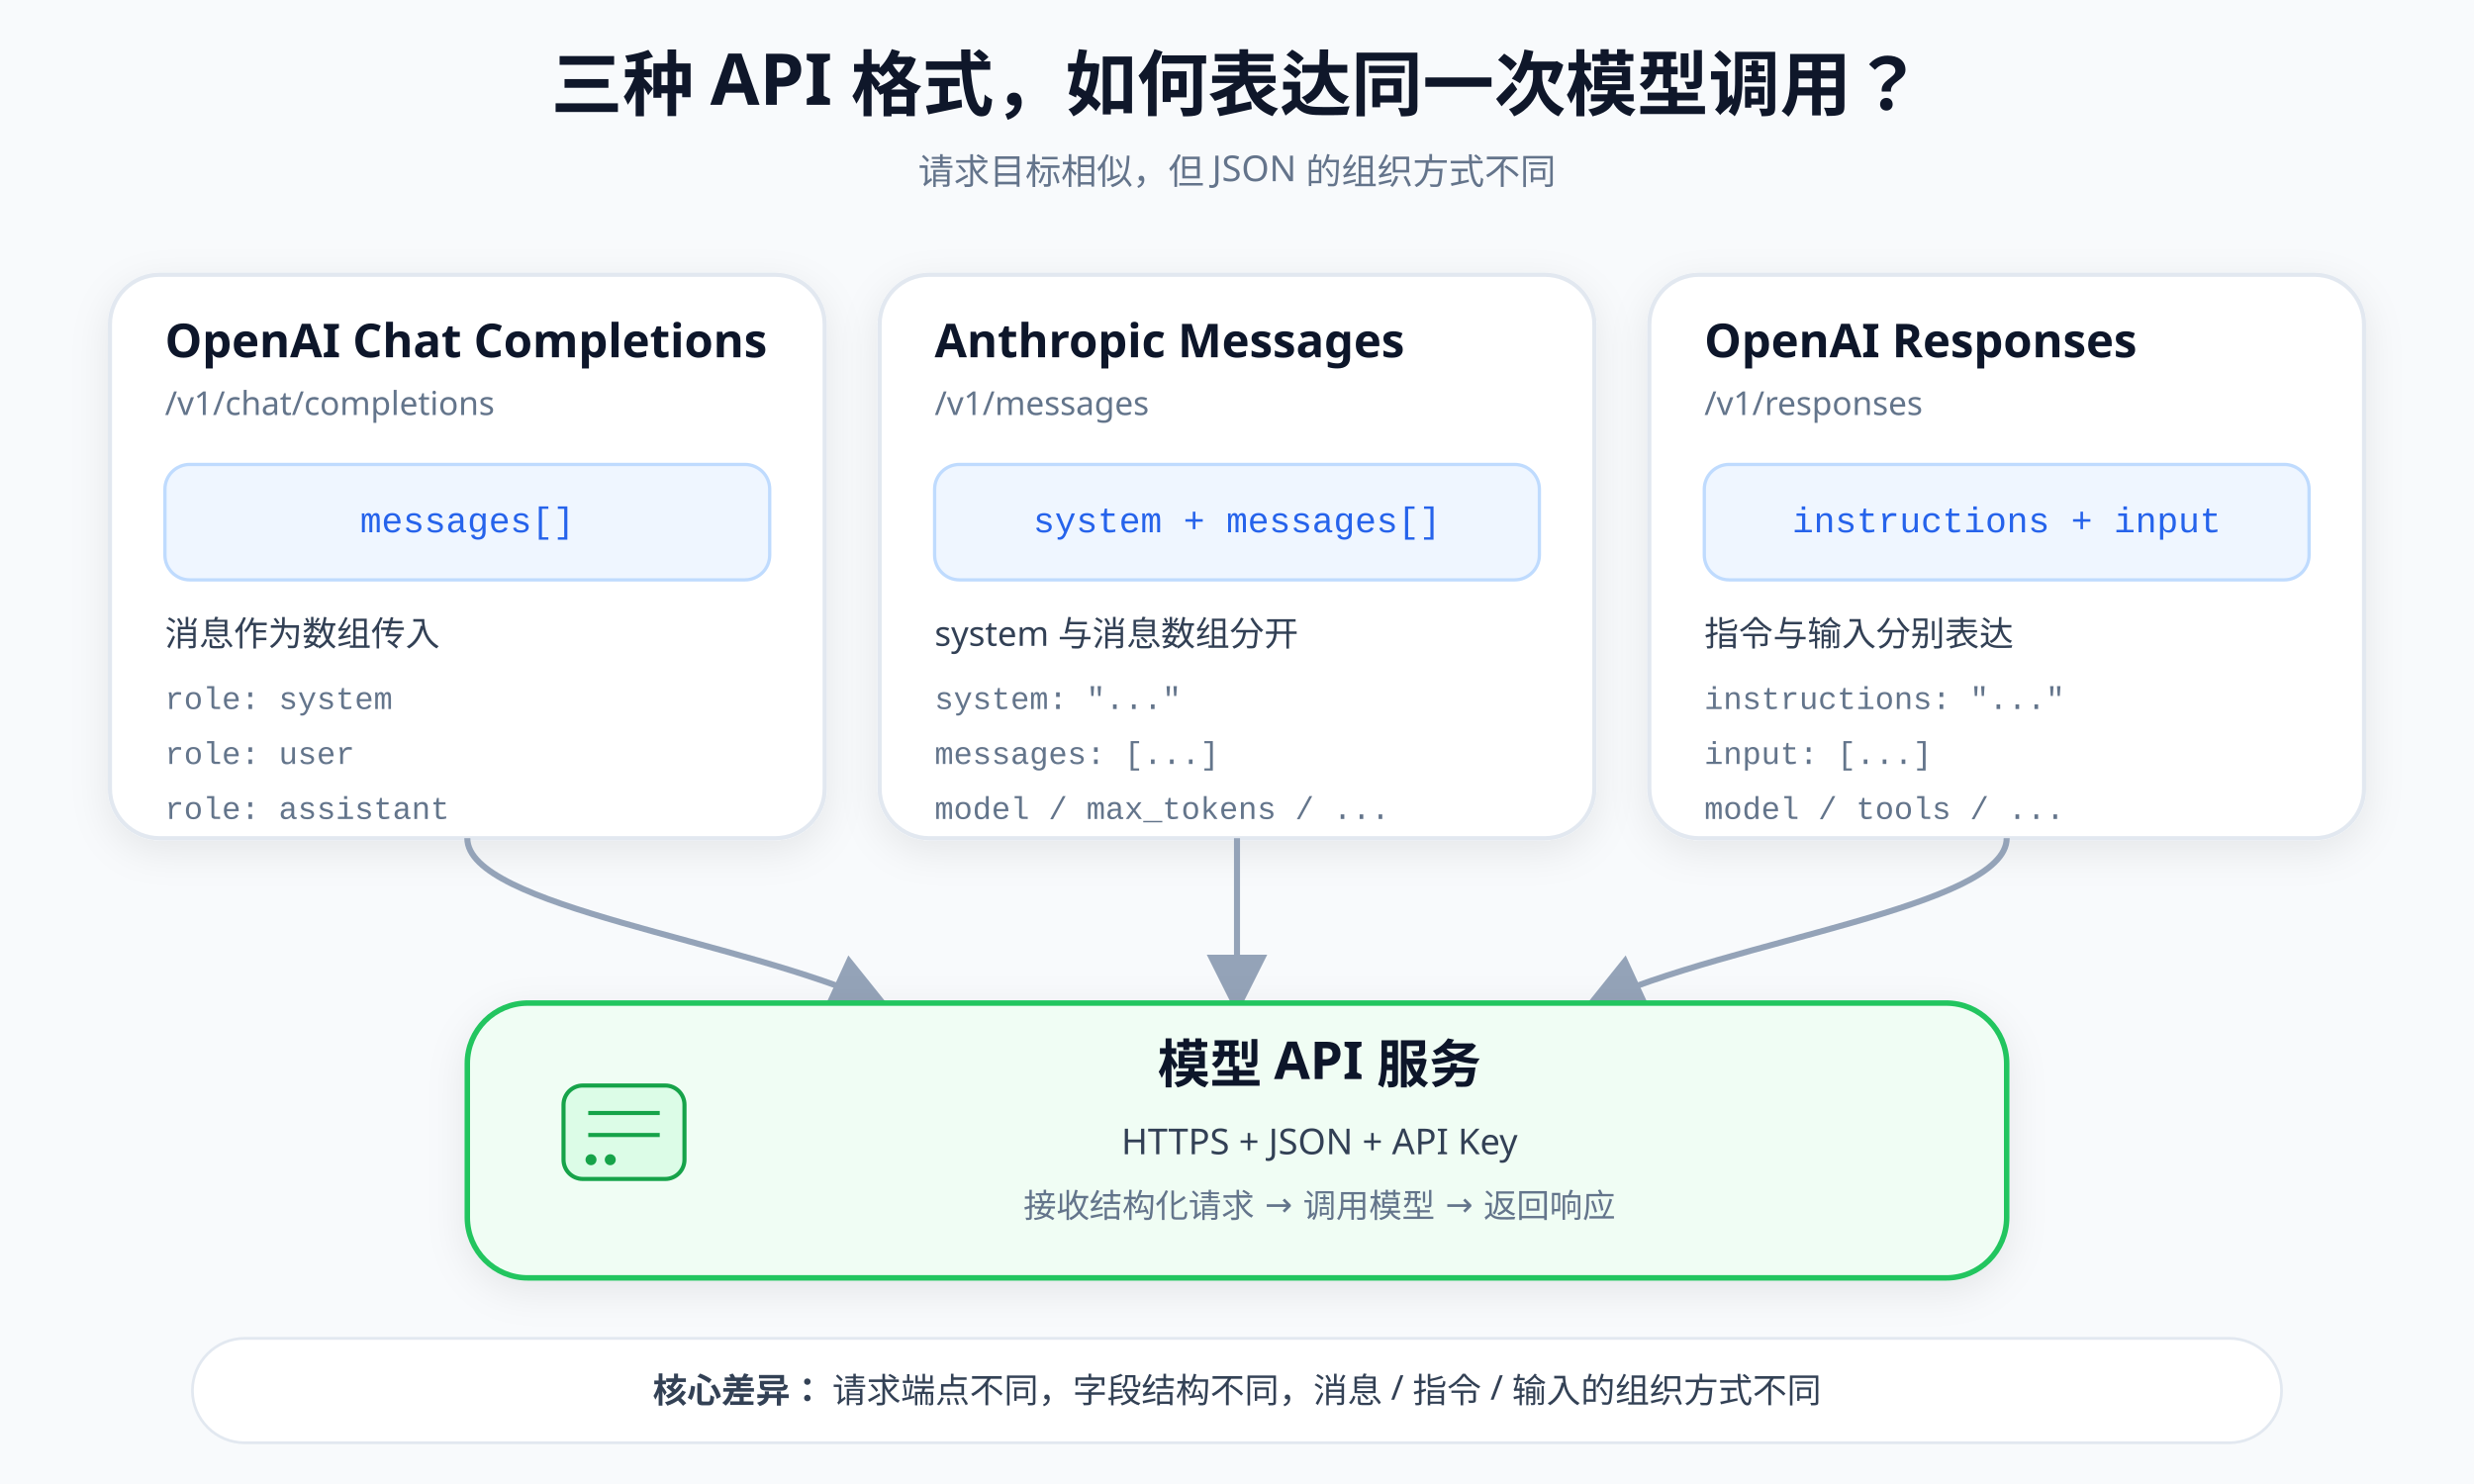
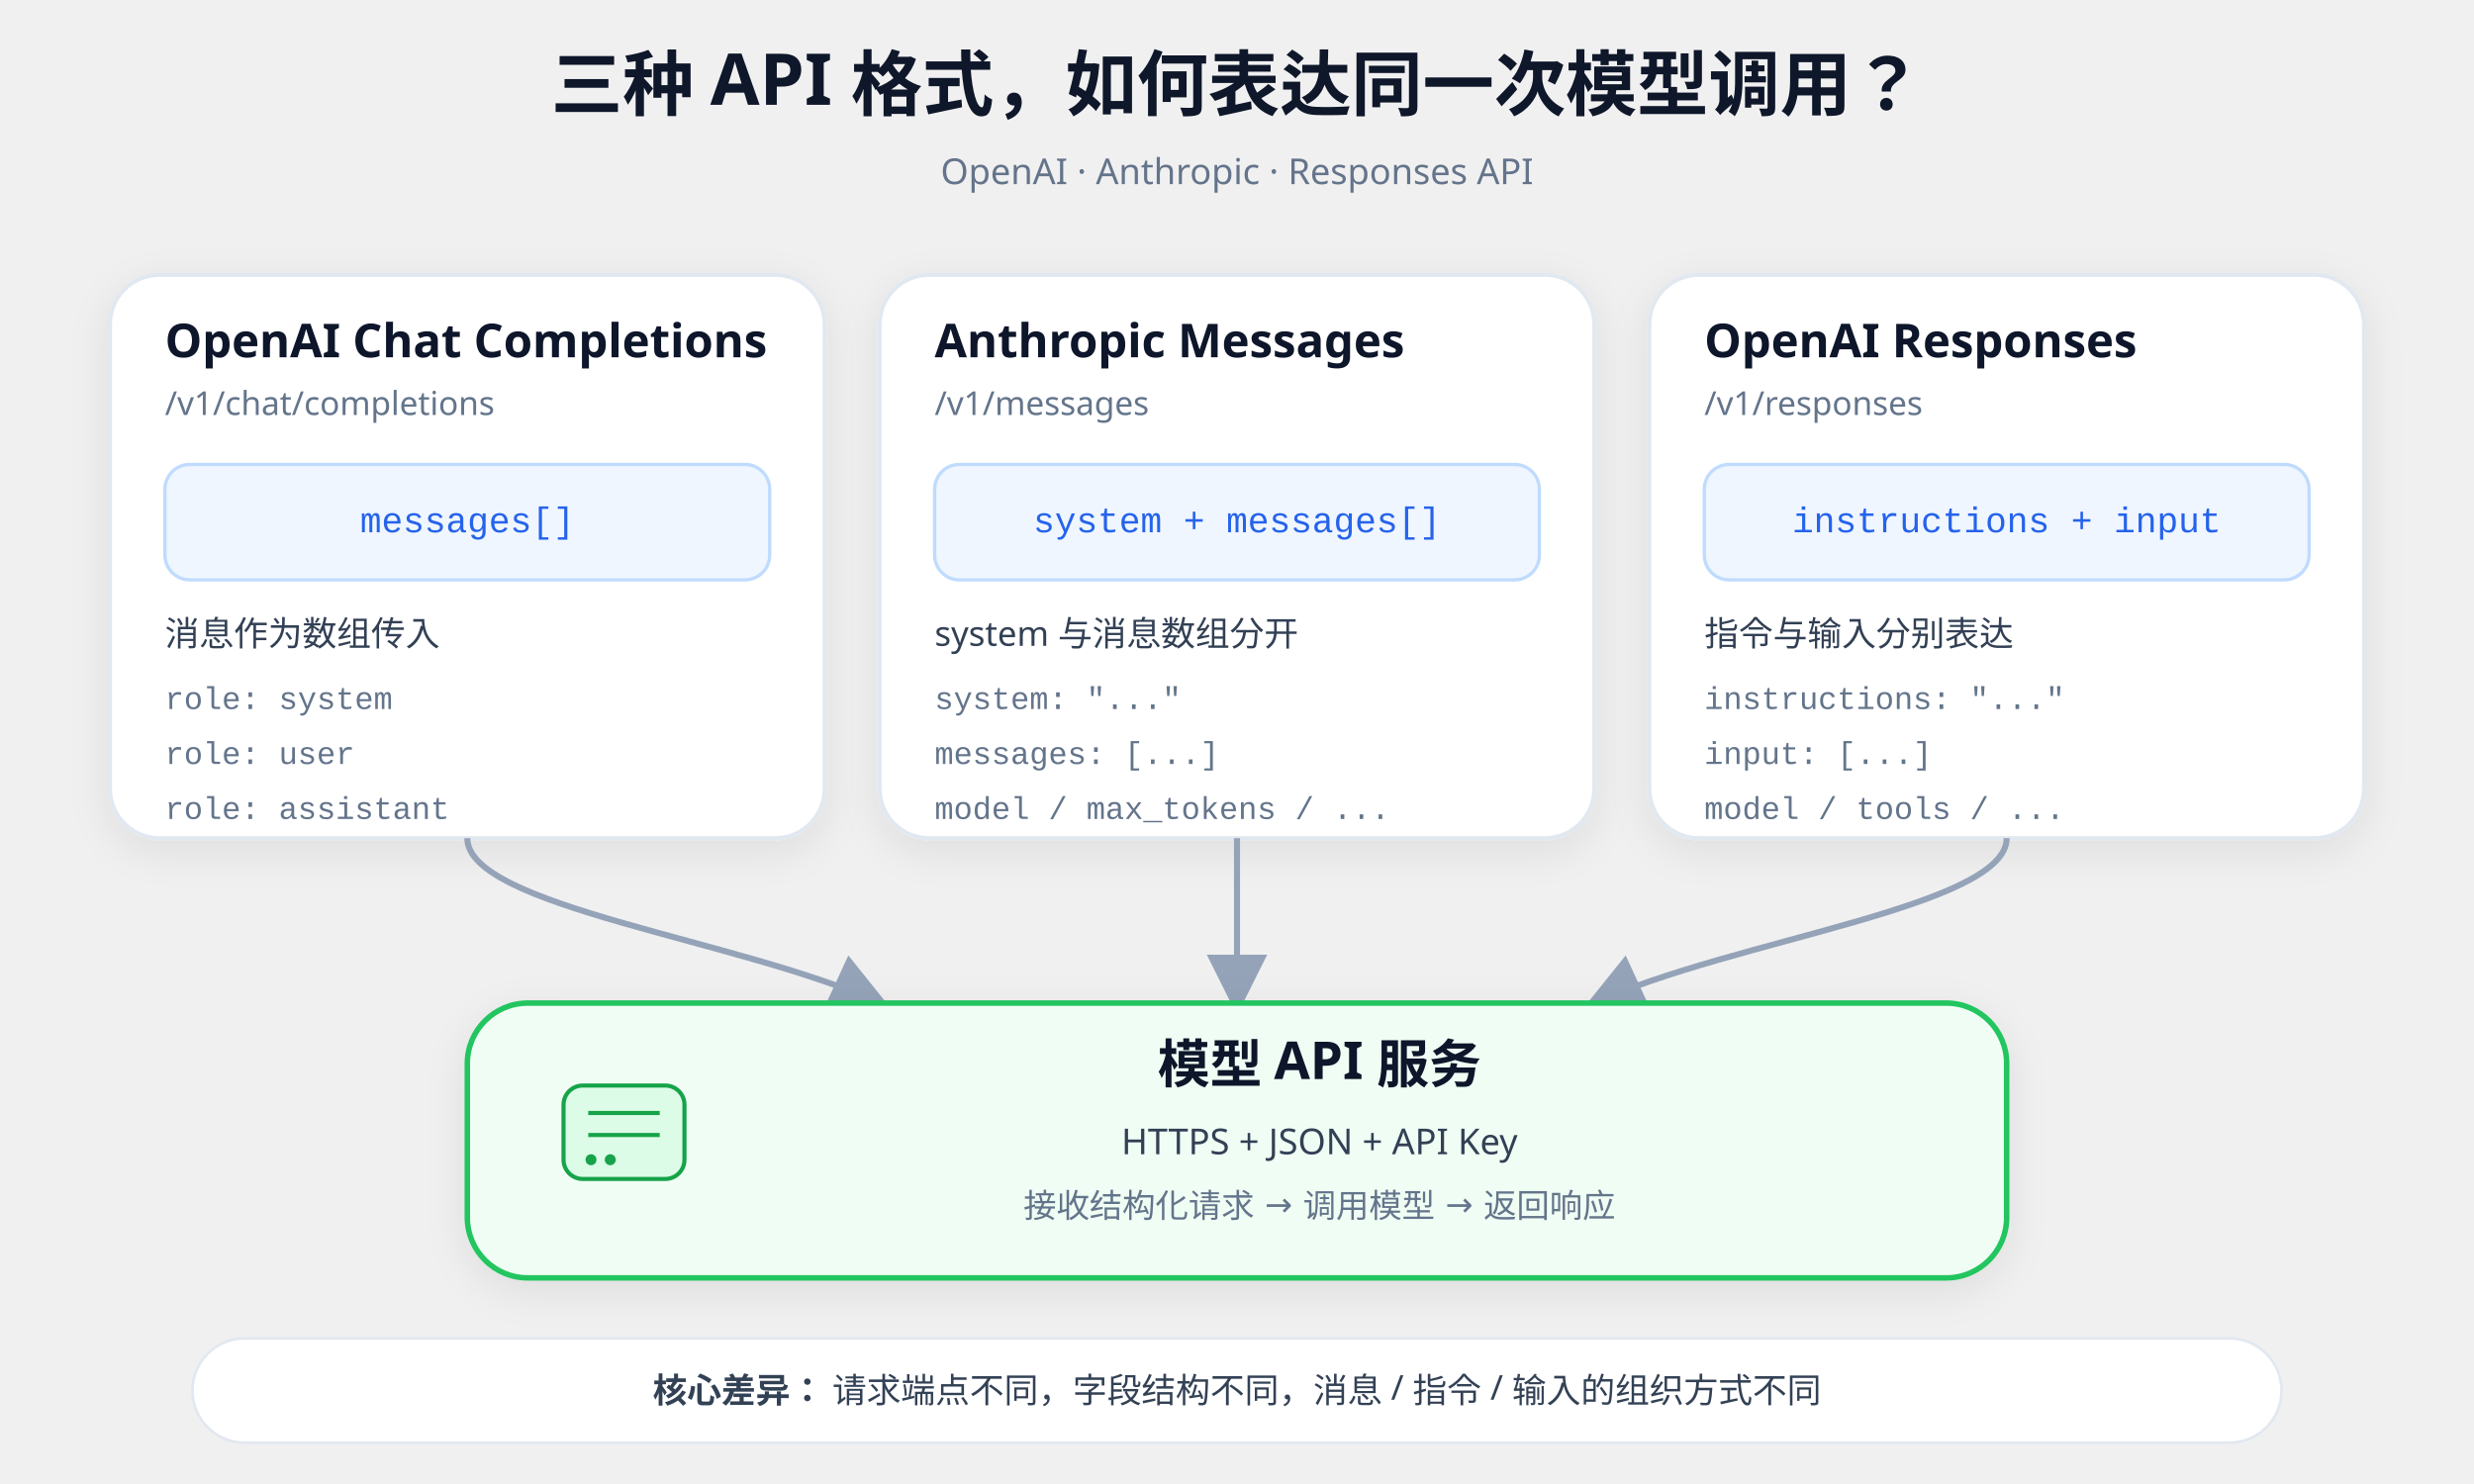
<svg xmlns="http://www.w3.org/2000/svg" width="900" height="540" viewBox="0 0 900 540">
  <defs>
    <style>
      .title {
        font-family: "PingFang SC", "Microsoft YaHei", sans-serif;
        font-weight: 700;
        fill: #0f172a;
      }

      .body {
        font-family: "PingFang SC", "Microsoft YaHei", sans-serif;
        fill: #334155;
      }

      .muted {
        font-family: "PingFang SC", "Microsoft YaHei", sans-serif;
        fill: #64748b;
      }

      .mono {
        font-family: "SFMono-Regular", "Consolas",
                     "Liberation Mono", monospace;
      }

      .card {
        fill: #ffffff;
        stroke: #e2e8f0;
        stroke-width: 1.5;
      }

-       .codebox {
-         fill: #f8fafc;
-         stroke: #cbd5e1;
-         stroke-width: 1.2;
-       }
- 
      .accentbox {
        fill: #eff6ff;
        stroke: #bfdbfe;
        stroke-width: 1.2;
      }
    </style>
    <filter id="shadow" x="-20%" y="-20%" width="140%" height="150%">
      <feDropShadow dx="0" dy="4" stdDeviation="7" flood-color="#0f172a" flood-opacity="0.08" />
    </filter>
    <marker id="arrow" markerWidth="10" markerHeight="10" refX="8" refY="5" orient="auto" viewBox="0 0 10 10">
      <path d="M0,0 L10,5 L0,10 Z" fill="#94a3b8" />
    </marker>
  </defs>
-   <rect width="900" height="540" fill="#f8fafc" />
  <text x="450" y="40" font-size="26" text-anchor="middle" class="title">
    三种 API 格式，如何表达同一次模型调用？
  </text>
  <text x="450" y="67" font-size="13" text-anchor="middle" class="muted">
-     请求目标相似，但 JSON 的组织方式不同
+     OpenAI · Anthropic · Responses API
  </text>
  <g filter="url(#shadow)">
    <rect x="40" y="100" width="260" height="205" rx="18" class="card" />
    <text x="60" y="130" font-size="17" class="title">
      OpenAI Chat Completions
    </text>
    <text x="60" y="151" font-size="12" class="muted">
      /v1/chat/completions
    </text>
    <rect x="60" y="169" width="220" height="42" rx="9" class="accentbox" />
    <text x="170" y="190" font-size="13" text-anchor="middle" dominant-baseline="middle" class="mono" fill="#2563eb">
      messages[]
    </text>
    <text x="60" y="235" font-size="12.5" class="body">
      消息作为数组传入
    </text>
    <text x="60" y="258" font-size="11.5" class="mono" fill="#64748b">
      role: system
    </text>
    <text x="60" y="278" font-size="11.5" class="mono" fill="#64748b">
      role: user
    </text>
    <text x="60" y="298" font-size="11.5" class="mono" fill="#64748b">
      role: assistant
    </text>
  </g>
  <g filter="url(#shadow)">
    <rect x="320" y="100" width="260" height="205" rx="18" class="card" />
    <text x="340" y="130" font-size="17" class="title">
      Anthropic Messages
    </text>
    <text x="340" y="151" font-size="12" class="muted">
      /v1/messages
    </text>
    <rect x="340" y="169" width="220" height="42" rx="9" class="accentbox" />
    <text x="450" y="190" font-size="13" text-anchor="middle" dominant-baseline="middle" class="mono" fill="#2563eb">
      system + messages[]
    </text>
    <text x="340" y="235" font-size="12.5" class="body">
      system 与消息数组分开
    </text>
    <text x="340" y="258" font-size="11.5" class="mono" fill="#64748b">
      system: "..."
    </text>
    <text x="340" y="278" font-size="11.5" class="mono" fill="#64748b">
      messages: [...]
    </text>
    <text x="340" y="298" font-size="11.5" class="mono" fill="#64748b">
      model / max_tokens / ...
    </text>
  </g>
  <g filter="url(#shadow)">
    <rect x="600" y="100" width="260" height="205" rx="18" class="card" />
    <text x="620" y="130" font-size="17" class="title">
      OpenAI Responses
    </text>
    <text x="620" y="151" font-size="12" class="muted">
      /v1/responses
    </text>
    <rect x="620" y="169" width="220" height="42" rx="9" class="accentbox" />
    <text x="730" y="190" font-size="13" text-anchor="middle" dominant-baseline="middle" class="mono" fill="#2563eb">
      instructions + input
    </text>
    <text x="620" y="235" font-size="12.5" class="body">
      指令与输入分别表达
    </text>
    <text x="620" y="258" font-size="11.5" class="mono" fill="#64748b">
      instructions: "..."
    </text>
    <text x="620" y="278" font-size="11.5" class="mono" fill="#64748b">
      input: [...]
    </text>
    <text x="620" y="298" font-size="11.5" class="mono" fill="#64748b">
      model / tools / ...
    </text>
  </g>
-   <path d="M170 305            C170 330 270 342 320 365" fill="none" stroke="#94a3b8" stroke-width="2.2" marker-end="url(#arrow)" />
-   <path d="M450 305            L450 365" fill="none" stroke="#94a3b8" stroke-width="2.2" marker-end="url(#arrow)" />
-   <path d="M730 305            C730 330 630 342 580 365" fill="none" stroke="#94a3b8" stroke-width="2.2" marker-end="url(#arrow)" />
+   <path d="M170 305 C170 330 270 342 320 365" fill="none" stroke="#94a3b8" stroke-width="2.2" marker-end="url(#arrow)" />
+   <path d="M450 305 L450 365" fill="none" stroke="#94a3b8" stroke-width="2.2" marker-end="url(#arrow)" />
+   <path d="M730 305 C730 330 630 342 580 365" fill="none" stroke="#94a3b8" stroke-width="2.2" marker-end="url(#arrow)" />
  <g filter="url(#shadow)">
    <rect x="170" y="365" width="560" height="100" rx="22" fill="#f0fdf4" stroke="#22c55e" stroke-width="2" />
    <rect x="205" y="395" width="44" height="34" rx="7" fill="#dcfce7" stroke="#16a34a" stroke-width="1.5" />
    <line x1="214" y1="405" x2="240" y2="405" stroke="#16a34a" stroke-width="1.5" />
    <line x1="214" y1="413" x2="240" y2="413" stroke="#16a34a" stroke-width="1.5" />
    <circle cx="215" cy="422" r="2" fill="#16a34a" />
    <circle cx="222" cy="422" r="2" fill="#16a34a" />
    <text x="480" y="394" font-size="19" text-anchor="middle" class="title">
      模型 API 服务
    </text>
    <text x="480" y="420" font-size="13" text-anchor="middle" class="body">
      HTTPS + JSON + API Key
    </text>
    <text x="480" y="443" font-size="12" text-anchor="middle" class="muted">
      接收结构化请求 → 调用模型 → 返回响应
    </text>
  </g>
  <rect x="70" y="487" width="760" height="38" rx="19" fill="#ffffff" stroke="#e2e8f0" />
  <text x="450" y="506" font-size="12.5" text-anchor="middle" dominant-baseline="middle" class="body">
    <tspan font-weight="700">核心差异：</tspan>
    请求端点不同，字段结构不同，消息 / 指令 / 输入的组织方式不同
- 
  </text>
</svg>
